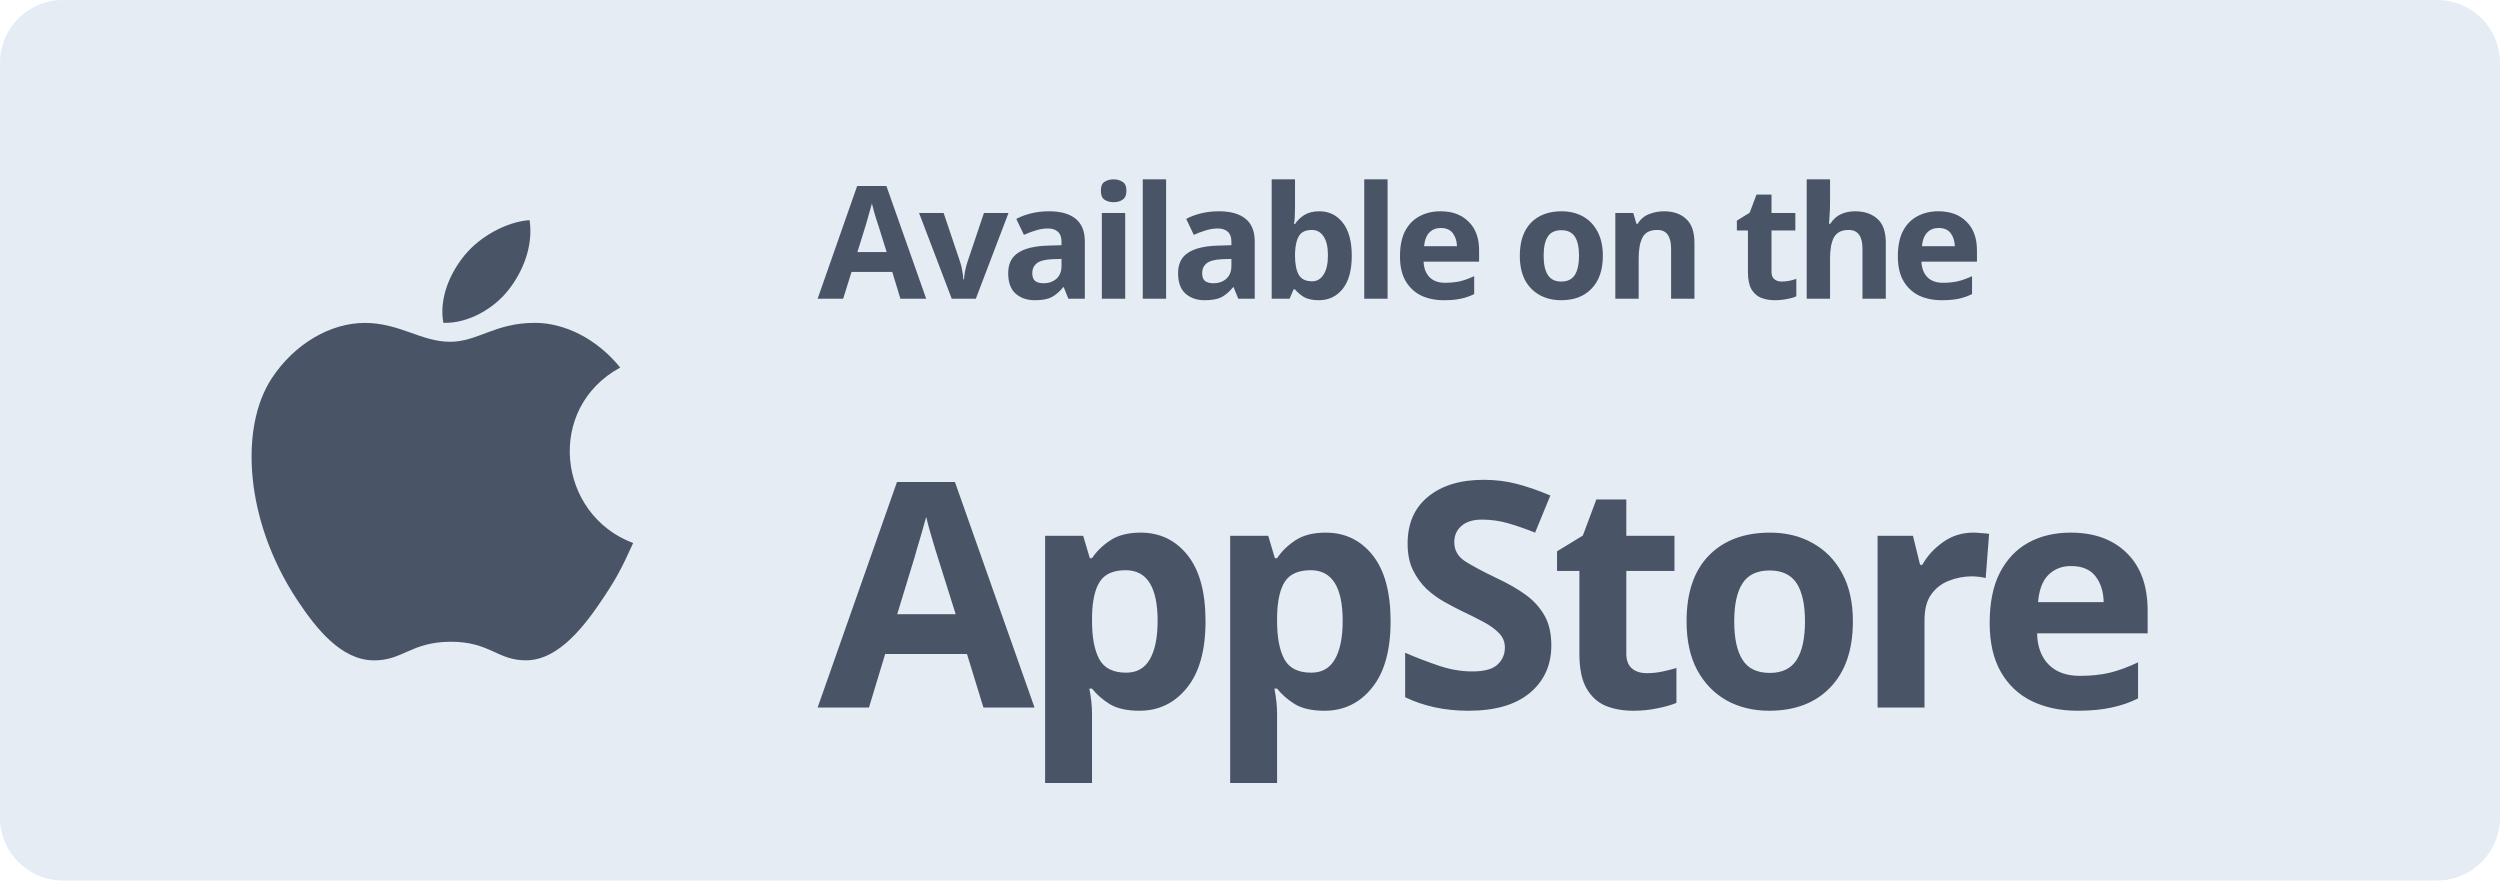
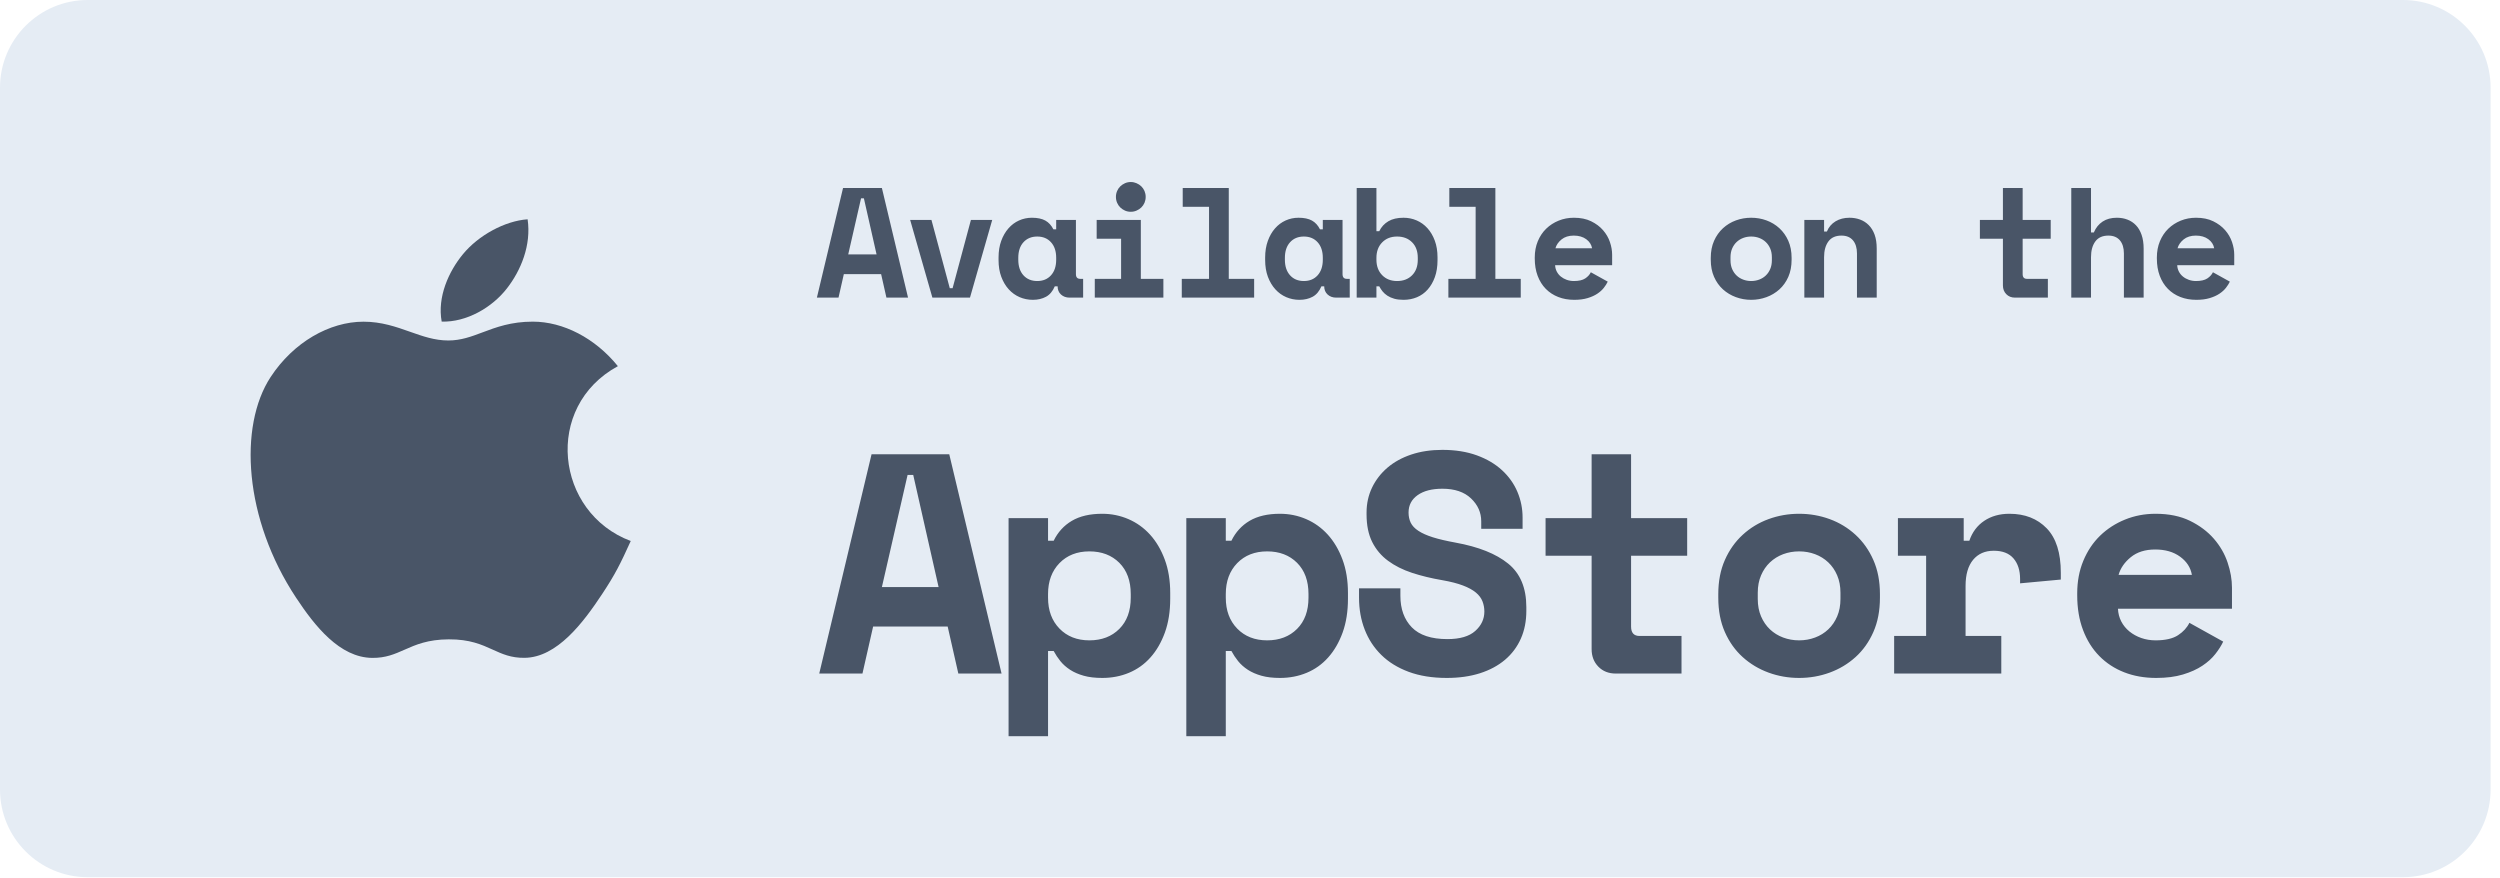
- <svg xmlns="http://www.w3.org/2000/svg" width="159" height="56">
-   <g fill="none" fill-rule="evenodd">
-     <rect width="159" height="56" fill="#E5ECF4" rx="4" />
-     <g fill="#495567" font-family="SpaceMono-Bold, Space Mono" font-weight="bold">
-       <text font-size="20" letter-spacing="-.893" transform="translate(52 8)">
-         <tspan x="0" y="37">AppStore</tspan>
-       </text>
-       <text font-size="10" letter-spacing="-.446" transform="translate(52 8)">
-         <tspan x="0" y="11">Available on the</tspan>
-       </text>
-     </g>
-     <path fill="#495567" fill-rule="nonzero" d="M34.017 20.533c1.93 0 3.973 1.044 5.428 2.843-4.768 2.594-3.996 9.352.822 11.162-.663 1.457-.98 2.107-1.835 3.398-1.191 1.8-2.869 4.045-4.952 4.06-1.848.02-2.324-1.194-4.833-1.18-2.509.012-3.03 1.201-4.883 1.184-2.08-.018-3.672-2.043-4.863-3.843-3.33-5.033-3.681-10.941-1.627-14.084 1.462-2.231 3.766-3.536 5.93-3.536 2.204 0 3.591 1.2 5.416 1.2 1.77 0 2.848-1.204 5.397-1.204zM33.683 14c.243 1.649-.428 3.264-1.316 4.406-.948 1.226-2.586 2.175-4.17 2.126-.29-1.58.452-3.205 1.353-4.3.988-1.206 2.683-2.132 4.133-2.232z" />
-   </g>
+ <svg xmlns="http://www.w3.org/2000/svg" width="114" height="40" viewBox="0 0 114 40" fill="none">
+   <rect width="113.571" height="40" rx="4" fill="#E5ECF4" />
+   <path fill-rule="evenodd" clip-rule="evenodd" d="M67.487 30.7C67.039 30.843 66.534 30.914 65.972 30.914C65.315 30.914 64.737 30.821 64.237 30.636C63.737 30.45 63.32 30.193 62.987 29.864C62.653 29.536 62.401 29.15 62.23 28.707C62.058 28.264 61.972 27.781 61.972 27.257V26.828H63.858V27.171C63.858 27.771 64.032 28.25 64.379 28.607C64.727 28.964 65.268 29.143 66.001 29.143C66.572 29.143 66.996 29.019 67.272 28.771C67.549 28.524 67.687 28.228 67.687 27.886C67.687 27.724 67.658 27.569 67.601 27.421C67.544 27.274 67.444 27.14 67.301 27.021C67.158 26.902 66.963 26.795 66.715 26.7C66.468 26.605 66.153 26.524 65.772 26.457C65.268 26.371 64.806 26.259 64.387 26.121C63.968 25.983 63.603 25.8 63.294 25.571C62.984 25.343 62.744 25.057 62.572 24.714C62.401 24.371 62.315 23.952 62.315 23.457V23.371C62.315 22.962 62.399 22.583 62.565 22.236C62.732 21.888 62.965 21.586 63.265 21.328C63.565 21.071 63.927 20.871 64.351 20.728C64.775 20.586 65.249 20.514 65.772 20.514C66.363 20.514 66.887 20.598 67.344 20.764C67.801 20.931 68.184 21.157 68.494 21.443C68.803 21.728 69.037 22.057 69.194 22.428C69.351 22.8 69.43 23.19 69.43 23.6V24.114H67.544V23.771C67.544 23.371 67.389 23.024 67.079 22.728C66.77 22.433 66.334 22.286 65.772 22.286C65.296 22.286 64.92 22.383 64.644 22.578C64.368 22.774 64.23 23.038 64.23 23.371C64.23 23.543 64.263 23.698 64.329 23.836C64.396 23.974 64.513 24.098 64.68 24.207C64.846 24.317 65.065 24.414 65.337 24.5C65.608 24.586 65.953 24.666 66.372 24.743C67.42 24.933 68.22 25.252 68.772 25.7C69.325 26.148 69.601 26.809 69.601 27.686V27.857C69.601 28.324 69.518 28.745 69.351 29.121C69.184 29.497 68.944 29.819 68.629 30.086C68.315 30.352 67.934 30.557 67.487 30.7ZM39.328 30.714L39.814 28.571H43.214L43.7 30.714H45.671L43.286 20.714H39.743L37.357 30.714H39.328ZM42.8 26.771H40.214L41.386 21.657H41.643L42.8 26.771ZM47.791 29.686V33.571H45.991V23.628H47.791V24.657H48.048C48.238 24.267 48.514 23.964 48.876 23.75C49.238 23.536 49.7 23.428 50.262 23.428C50.681 23.428 51.079 23.509 51.455 23.671C51.831 23.833 52.16 24.069 52.441 24.378C52.722 24.688 52.946 25.067 53.112 25.514C53.279 25.962 53.362 26.471 53.362 27.043V27.3C53.362 27.881 53.281 28.395 53.119 28.843C52.957 29.29 52.738 29.669 52.462 29.978C52.186 30.288 51.86 30.521 51.484 30.678C51.107 30.836 50.7 30.914 50.262 30.914C49.938 30.914 49.657 30.881 49.419 30.814C49.181 30.747 48.974 30.657 48.798 30.543C48.622 30.428 48.474 30.297 48.355 30.15C48.236 30.002 48.134 29.848 48.048 29.686H47.791ZM49.676 29.2C49.114 29.2 48.66 29.021 48.312 28.664C47.965 28.307 47.791 27.838 47.791 27.257V27.086C47.791 26.505 47.965 26.036 48.312 25.678C48.66 25.321 49.114 25.143 49.676 25.143C50.238 25.143 50.693 25.317 51.041 25.664C51.388 26.012 51.562 26.486 51.562 27.086V27.257C51.562 27.857 51.388 28.331 51.041 28.678C50.693 29.026 50.238 29.2 49.676 29.2ZM55.896 29.686V33.571H54.096V23.628H55.896V24.657H56.153C56.343 24.267 56.62 23.964 56.981 23.75C57.343 23.536 57.805 23.428 58.367 23.428C58.786 23.428 59.184 23.509 59.56 23.671C59.936 23.833 60.265 24.069 60.546 24.378C60.827 24.688 61.051 25.067 61.217 25.514C61.384 25.962 61.467 26.471 61.467 27.043V27.3C61.467 27.881 61.386 28.395 61.224 28.843C61.062 29.29 60.843 29.669 60.567 29.978C60.291 30.288 59.965 30.521 59.589 30.678C59.212 30.836 58.805 30.914 58.367 30.914C58.043 30.914 57.763 30.881 57.524 30.814C57.286 30.747 57.079 30.657 56.903 30.543C56.727 30.428 56.579 30.297 56.46 30.15C56.341 30.002 56.239 29.848 56.153 29.686H55.896ZM57.782 29.2C57.22 29.2 56.765 29.021 56.417 28.664C56.07 28.307 55.896 27.838 55.896 27.257V27.086C55.896 26.505 56.07 26.036 56.417 25.678C56.765 25.321 57.22 25.143 57.782 25.143C58.343 25.143 58.798 25.317 59.146 25.664C59.493 26.012 59.667 26.486 59.667 27.086V27.257C59.667 27.857 59.493 28.331 59.146 28.678C58.798 29.026 58.343 29.2 57.782 29.2ZM76.677 30.714V29H74.763C74.506 29 74.377 28.857 74.377 28.571V25.343H76.935V23.628H74.377V20.714H72.578V23.628H70.478V25.343H72.578V29.6C72.578 29.924 72.68 30.19 72.885 30.4C73.089 30.609 73.354 30.714 73.677 30.714H76.677ZM83.433 30.671C82.99 30.833 82.525 30.914 82.04 30.914C81.554 30.914 81.09 30.833 80.647 30.671C80.204 30.509 79.811 30.274 79.468 29.964C79.125 29.655 78.854 29.274 78.654 28.821C78.454 28.369 78.354 27.848 78.354 27.257V27.086C78.354 26.505 78.454 25.988 78.654 25.536C78.854 25.083 79.125 24.7 79.468 24.386C79.811 24.071 80.204 23.833 80.647 23.671C81.09 23.509 81.554 23.428 82.04 23.428C82.525 23.428 82.99 23.509 83.433 23.671C83.875 23.833 84.268 24.071 84.611 24.386C84.954 24.7 85.225 25.083 85.425 25.536C85.625 25.988 85.725 26.505 85.725 27.086V27.257C85.725 27.848 85.625 28.369 85.425 28.821C85.225 29.274 84.954 29.655 84.611 29.964C84.268 30.274 83.875 30.509 83.433 30.671ZM82.04 29.2C81.783 29.2 81.54 29.157 81.311 29.071C81.083 28.986 80.883 28.862 80.711 28.7C80.54 28.538 80.404 28.34 80.304 28.107C80.204 27.874 80.154 27.609 80.154 27.314V27.028C80.154 26.733 80.204 26.469 80.304 26.236C80.404 26.002 80.54 25.805 80.711 25.643C80.883 25.481 81.083 25.357 81.311 25.271C81.54 25.186 81.783 25.143 82.04 25.143C82.297 25.143 82.54 25.186 82.768 25.271C82.997 25.357 83.197 25.481 83.368 25.643C83.54 25.805 83.675 26.002 83.775 26.236C83.875 26.469 83.925 26.733 83.925 27.028V27.314C83.925 27.609 83.875 27.874 83.775 28.107C83.675 28.34 83.54 28.538 83.368 28.7C83.197 28.862 82.997 28.986 82.768 29.071C82.54 29.157 82.297 29.2 82.04 29.2ZM91.259 29V30.714H86.373V29H87.831V25.343H86.545V23.628H89.545V24.657H89.802C89.935 24.267 90.162 23.964 90.481 23.75C90.8 23.536 91.183 23.428 91.63 23.428C92.335 23.428 92.902 23.65 93.331 24.093C93.759 24.536 93.973 25.209 93.973 26.114V26.428L92.116 26.6V26.4C92.116 26.009 92.016 25.698 91.816 25.464C91.616 25.231 91.316 25.114 90.916 25.114C90.516 25.114 90.202 25.252 89.973 25.528C89.745 25.805 89.63 26.2 89.63 26.714V29H91.259ZM98.321 30.914C98.788 30.914 99.195 30.862 99.543 30.757C99.89 30.652 100.186 30.519 100.428 30.357C100.671 30.195 100.869 30.017 101.021 29.821C101.174 29.626 101.293 29.438 101.378 29.257L99.836 28.4C99.731 28.619 99.559 28.807 99.321 28.964C99.083 29.121 98.74 29.2 98.293 29.2C98.064 29.2 97.847 29.164 97.643 29.093C97.438 29.021 97.257 28.921 97.1 28.793C96.943 28.664 96.819 28.512 96.728 28.336C96.638 28.159 96.588 27.966 96.579 27.757H101.778V26.8C101.778 26.428 101.712 26.045 101.578 25.65C101.445 25.255 101.236 24.893 100.95 24.564C100.664 24.236 100.302 23.964 99.864 23.75C99.426 23.536 98.902 23.428 98.293 23.428C97.797 23.428 97.333 23.517 96.9 23.693C96.467 23.869 96.088 24.114 95.764 24.428C95.44 24.743 95.186 25.124 95 25.571C94.814 26.019 94.721 26.514 94.721 27.057V27.143C94.721 27.733 94.809 28.262 94.986 28.728C95.162 29.195 95.409 29.59 95.728 29.914C96.047 30.238 96.426 30.486 96.864 30.657C97.302 30.828 97.788 30.914 98.321 30.914ZM96.607 26.214H99.95C99.893 25.881 99.714 25.605 99.414 25.386C99.114 25.166 98.736 25.057 98.278 25.057C97.821 25.057 97.45 25.174 97.164 25.407C96.879 25.64 96.693 25.909 96.607 26.214Z" fill="#495567" />
+   <path fill-rule="evenodd" clip-rule="evenodd" d="M51.825 9.604C51.742 9.64 51.655 9.657 51.565 9.657C51.47 9.657 51.382 9.64 51.3 9.604C51.22 9.568 51.148 9.521 51.086 9.461C51.024 9.401 50.975 9.33 50.94 9.247C50.904 9.163 50.886 9.074 50.886 8.979C50.886 8.884 50.904 8.794 50.94 8.711C50.975 8.628 51.024 8.556 51.086 8.497C51.148 8.437 51.22 8.39 51.3 8.354C51.382 8.318 51.47 8.3 51.565 8.3C51.655 8.3 51.742 8.318 51.825 8.354C51.909 8.39 51.981 8.437 52.043 8.497C52.105 8.556 52.154 8.628 52.19 8.711C52.225 8.794 52.243 8.884 52.243 8.979C52.243 9.074 52.225 9.163 52.19 9.247C52.154 9.33 52.105 9.401 52.043 9.461C51.981 9.521 51.909 9.568 51.825 9.604ZM38.479 12.5L38.236 13.572H37.25L38.443 8.572H40.214L41.407 13.572H40.421L40.179 12.5H38.479ZM38.679 11.6H39.971L39.393 9.043H39.264L38.679 11.6ZM44.231 13.572L45.245 10.029H44.274L43.438 13.143H43.31L42.474 10.029H41.503L42.517 13.572H44.231ZM47.698 13.532C47.526 13.625 47.327 13.672 47.098 13.672C46.884 13.672 46.682 13.631 46.494 13.55C46.306 13.469 46.141 13.35 45.998 13.193C45.855 13.036 45.742 12.845 45.659 12.622C45.575 12.398 45.534 12.143 45.534 11.857V11.743C45.534 11.462 45.574 11.21 45.655 10.986C45.736 10.762 45.846 10.572 45.984 10.415C46.122 10.257 46.282 10.137 46.466 10.054C46.649 9.971 46.846 9.929 47.055 9.929C47.307 9.929 47.511 9.972 47.666 10.057C47.821 10.143 47.943 10.277 48.034 10.457H48.162V10.029H49.062V12.5C49.062 12.643 49.127 12.715 49.255 12.715H49.391V13.572H48.776C48.615 13.572 48.483 13.524 48.38 13.429C48.278 13.334 48.227 13.21 48.227 13.057H48.098C48.003 13.281 47.869 13.44 47.698 13.532ZM47.298 12.815C47.036 12.815 46.827 12.728 46.669 12.554C46.512 12.38 46.434 12.143 46.434 11.843V11.757C46.434 11.457 46.512 11.22 46.669 11.047C46.827 10.873 47.036 10.786 47.298 10.786C47.56 10.786 47.769 10.873 47.926 11.047C48.084 11.22 48.162 11.457 48.162 11.757V11.843C48.162 12.143 48.084 12.38 47.926 12.554C47.769 12.728 47.56 12.815 47.298 12.815ZM53.05 12.715H52.022V10.029H50.008V10.886H51.122V12.715H49.922V13.572H53.05V12.715ZM56.032 12.715H57.189V13.572H53.889V12.715H55.132V9.429H53.932V8.572H56.032V12.715ZM59.256 13.672C59.484 13.672 59.684 13.625 59.856 13.532C60.027 13.44 60.16 13.281 60.256 13.057H60.384C60.384 13.21 60.435 13.334 60.538 13.429C60.64 13.524 60.772 13.572 60.934 13.572H61.548V12.715H61.413C61.284 12.715 61.22 12.643 61.22 12.5V10.029H60.32V10.457H60.191C60.101 10.277 59.978 10.143 59.824 10.057C59.669 9.972 59.465 9.929 59.213 9.929C59.003 9.929 58.807 9.971 58.623 10.054C58.44 10.137 58.279 10.257 58.141 10.415C58.003 10.572 57.894 10.762 57.813 10.986C57.732 11.21 57.691 11.462 57.691 11.743V11.857C57.691 12.143 57.733 12.398 57.816 12.622C57.9 12.845 58.013 13.036 58.156 13.193C58.298 13.35 58.464 13.469 58.652 13.55C58.84 13.631 59.041 13.672 59.256 13.672ZM58.827 12.554C58.984 12.728 59.194 12.815 59.456 12.815C59.718 12.815 59.927 12.728 60.084 12.554C60.241 12.38 60.32 12.143 60.32 11.843V11.757C60.32 11.457 60.241 11.22 60.084 11.047C59.927 10.873 59.718 10.786 59.456 10.786C59.194 10.786 58.984 10.873 58.827 11.047C58.67 11.22 58.591 11.457 58.591 11.757V11.843C58.591 12.143 58.67 12.38 58.827 12.554ZM64.001 13.672C64.22 13.672 64.424 13.632 64.612 13.554C64.8 13.475 64.963 13.359 65.101 13.204C65.239 13.049 65.349 12.86 65.43 12.636C65.51 12.412 65.551 12.155 65.551 11.865V11.736C65.551 11.45 65.509 11.195 65.426 10.972C65.343 10.748 65.231 10.559 65.09 10.404C64.95 10.249 64.785 10.131 64.597 10.05C64.409 9.969 64.21 9.929 64.001 9.929C63.72 9.929 63.489 9.982 63.308 10.09C63.127 10.197 62.989 10.348 62.894 10.543H62.765V8.572H61.865V13.572H62.765V13.057H62.894C62.937 13.138 62.988 13.216 63.047 13.29C63.107 13.363 63.181 13.429 63.269 13.486C63.357 13.543 63.461 13.588 63.58 13.622C63.699 13.655 63.839 13.672 64.001 13.672ZM63.026 12.547C63.2 12.725 63.427 12.815 63.708 12.815C63.989 12.815 64.216 12.728 64.39 12.554C64.564 12.38 64.651 12.143 64.651 11.843V11.757C64.651 11.457 64.564 11.22 64.39 11.047C64.216 10.873 63.989 10.786 63.708 10.786C63.427 10.786 63.2 10.875 63.026 11.054C62.852 11.232 62.765 11.467 62.765 11.757V11.843C62.765 12.134 62.852 12.368 63.026 12.547ZM69.346 12.715H68.189V8.572H66.089V9.429H67.289V12.715H66.046V13.572H69.346V12.715ZM72.395 13.593C72.222 13.646 72.018 13.672 71.785 13.672C71.518 13.672 71.275 13.629 71.056 13.543C70.837 13.457 70.648 13.334 70.488 13.172C70.329 13.01 70.205 12.812 70.117 12.579C70.029 12.345 69.985 12.081 69.985 11.786V11.743C69.985 11.472 70.031 11.224 70.124 11C70.217 10.777 70.344 10.586 70.506 10.429C70.668 10.272 70.857 10.149 71.074 10.061C71.291 9.973 71.523 9.929 71.77 9.929C72.075 9.929 72.337 9.982 72.556 10.09C72.775 10.197 72.956 10.332 73.099 10.497C73.242 10.661 73.347 10.842 73.413 11.04C73.48 11.237 73.513 11.429 73.513 11.615V12.093H70.913C70.918 12.198 70.943 12.294 70.988 12.382C71.034 12.47 71.095 12.547 71.174 12.611C71.253 12.675 71.343 12.725 71.445 12.761C71.548 12.797 71.656 12.815 71.77 12.815C71.994 12.815 72.166 12.775 72.285 12.697C72.404 12.618 72.49 12.524 72.542 12.415L73.313 12.843C73.27 12.934 73.211 13.028 73.135 13.125C73.058 13.223 72.96 13.312 72.838 13.393C72.717 13.474 72.569 13.541 72.395 13.593ZM72.599 11.322H70.928C70.97 11.169 71.063 11.035 71.206 10.918C71.349 10.802 71.535 10.743 71.763 10.743C71.992 10.743 72.181 10.798 72.331 10.907C72.481 11.017 72.57 11.155 72.599 11.322ZM80.55 13.55C80.329 13.631 80.097 13.672 79.854 13.672C79.611 13.672 79.379 13.631 79.158 13.55C78.936 13.469 78.74 13.351 78.568 13.197C78.397 13.042 78.261 12.851 78.161 12.625C78.061 12.399 78.011 12.138 78.011 11.843V11.757C78.011 11.467 78.061 11.209 78.161 10.982C78.261 10.756 78.397 10.565 78.568 10.407C78.74 10.25 78.936 10.131 79.158 10.05C79.379 9.969 79.611 9.929 79.854 9.929C80.097 9.929 80.329 9.969 80.55 10.05C80.772 10.131 80.968 10.25 81.14 10.407C81.311 10.565 81.447 10.756 81.547 10.982C81.647 11.209 81.697 11.467 81.697 11.757V11.843C81.697 12.138 81.647 12.399 81.547 12.625C81.447 12.851 81.311 13.042 81.14 13.197C80.968 13.351 80.772 13.469 80.55 13.55ZM79.854 12.815C79.725 12.815 79.604 12.793 79.49 12.75C79.376 12.707 79.275 12.646 79.19 12.565C79.104 12.484 79.036 12.385 78.986 12.268C78.936 12.152 78.911 12.019 78.911 11.872V11.729C78.911 11.581 78.936 11.449 78.986 11.332C79.036 11.216 79.104 11.117 79.19 11.036C79.275 10.955 79.376 10.893 79.49 10.85C79.604 10.807 79.725 10.786 79.854 10.786C79.983 10.786 80.104 10.807 80.218 10.85C80.333 10.893 80.433 10.955 80.518 11.036C80.604 11.117 80.672 11.216 80.722 11.332C80.772 11.449 80.797 11.581 80.797 11.729V11.872C80.797 12.019 80.772 12.152 80.722 12.268C80.672 12.385 80.604 12.484 80.518 12.565C80.433 12.646 80.333 12.707 80.218 12.75C80.104 12.793 79.983 12.815 79.854 12.815ZM83.178 11.729V13.572H82.278V10.029H83.178V10.557H83.307C83.388 10.357 83.519 10.203 83.7 10.093C83.88 9.984 84.092 9.929 84.335 9.929C84.507 9.929 84.667 9.956 84.817 10.011C84.967 10.066 85.1 10.15 85.214 10.265C85.328 10.379 85.417 10.524 85.482 10.7C85.546 10.877 85.578 11.086 85.578 11.329V13.572H84.678V11.557C84.678 11.305 84.617 11.106 84.496 10.961C84.374 10.816 84.2 10.743 83.971 10.743C83.704 10.743 83.505 10.832 83.374 11.011C83.243 11.19 83.178 11.429 83.178 11.729ZM93.383 12.715H92.426C92.297 12.715 92.233 12.643 92.233 12.5V10.886H93.512V10.029H92.233V8.572H91.333V10.029H90.283V10.886H91.333V13.015C91.333 13.177 91.384 13.31 91.487 13.415C91.589 13.519 91.721 13.572 91.883 13.572H93.383V12.715ZM95.35 11.729V13.572H94.45V8.572H95.35V10.6H95.479C95.569 10.386 95.702 10.22 95.879 10.104C96.055 9.987 96.271 9.929 96.529 9.929C96.705 9.929 96.867 9.957 97.014 10.015C97.162 10.072 97.29 10.157 97.4 10.272C97.51 10.386 97.595 10.532 97.657 10.711C97.719 10.89 97.75 11.1 97.75 11.343V13.572H96.85V11.557C96.85 11.305 96.789 11.106 96.668 10.961C96.546 10.816 96.371 10.743 96.143 10.743C95.876 10.743 95.677 10.832 95.546 11.011C95.415 11.19 95.35 11.429 95.35 11.729ZM100.153 13.672C100.386 13.672 100.589 13.646 100.763 13.593C100.937 13.541 101.085 13.474 101.206 13.393C101.328 13.312 101.426 13.223 101.503 13.125C101.579 13.028 101.638 12.934 101.681 12.843L100.91 12.415C100.857 12.524 100.772 12.618 100.653 12.697C100.534 12.775 100.362 12.815 100.138 12.815C100.024 12.815 99.916 12.797 99.813 12.761C99.711 12.725 99.62 12.675 99.542 12.611C99.463 12.547 99.401 12.47 99.356 12.382C99.311 12.294 99.286 12.198 99.281 12.093H101.881V11.615C101.881 11.429 101.848 11.237 101.781 11.04C101.714 10.842 101.61 10.661 101.467 10.497C101.324 10.332 101.143 10.197 100.924 10.09C100.705 9.982 100.443 9.929 100.138 9.929C99.891 9.929 99.659 9.973 99.442 10.061C99.225 10.149 99.036 10.272 98.874 10.429C98.712 10.586 98.585 10.777 98.492 11C98.399 11.224 98.353 11.472 98.353 11.743V11.786C98.353 12.081 98.397 12.345 98.485 12.579C98.573 12.812 98.697 13.01 98.856 13.172C99.016 13.334 99.205 13.457 99.424 13.543C99.643 13.629 99.886 13.672 100.153 13.672ZM99.295 11.322H100.967C100.938 11.155 100.849 11.017 100.699 10.907C100.549 10.798 100.36 10.743 100.131 10.743C99.903 10.743 99.717 10.802 99.574 10.918C99.431 11.035 99.338 11.169 99.295 11.322Z" fill="#495567" />
+   <path fill-rule="evenodd" clip-rule="evenodd" d="M21.107 11.595C21.813 10.733 23.023 10.072 24.059 10C24.233 11.178 23.753 12.332 23.119 13.147C22.442 14.023 21.272 14.7 20.141 14.665C19.934 13.537 20.464 12.376 21.107 11.595ZM24.297 14.667C25.676 14.667 27.136 15.412 28.175 16.697C24.769 18.55 25.321 23.377 28.762 24.67C28.289 25.711 28.062 26.175 27.452 27.097C26.601 28.383 25.402 29.986 23.915 29.997C23.303 30.004 22.902 29.821 22.469 29.624C21.968 29.396 21.424 29.149 20.462 29.154C19.505 29.159 18.953 29.403 18.445 29.628C18.001 29.824 17.591 30.006 16.974 30C15.488 29.987 14.351 28.541 13.501 27.255C11.123 23.66 10.871 19.44 12.339 17.195C13.383 15.601 15.029 14.669 16.575 14.669C17.399 14.669 18.063 14.904 18.696 15.128C19.272 15.332 19.822 15.526 20.443 15.526C21.018 15.526 21.491 15.349 22.006 15.155C22.625 14.922 23.305 14.667 24.297 14.667Z" fill="#495567" />
</svg>
